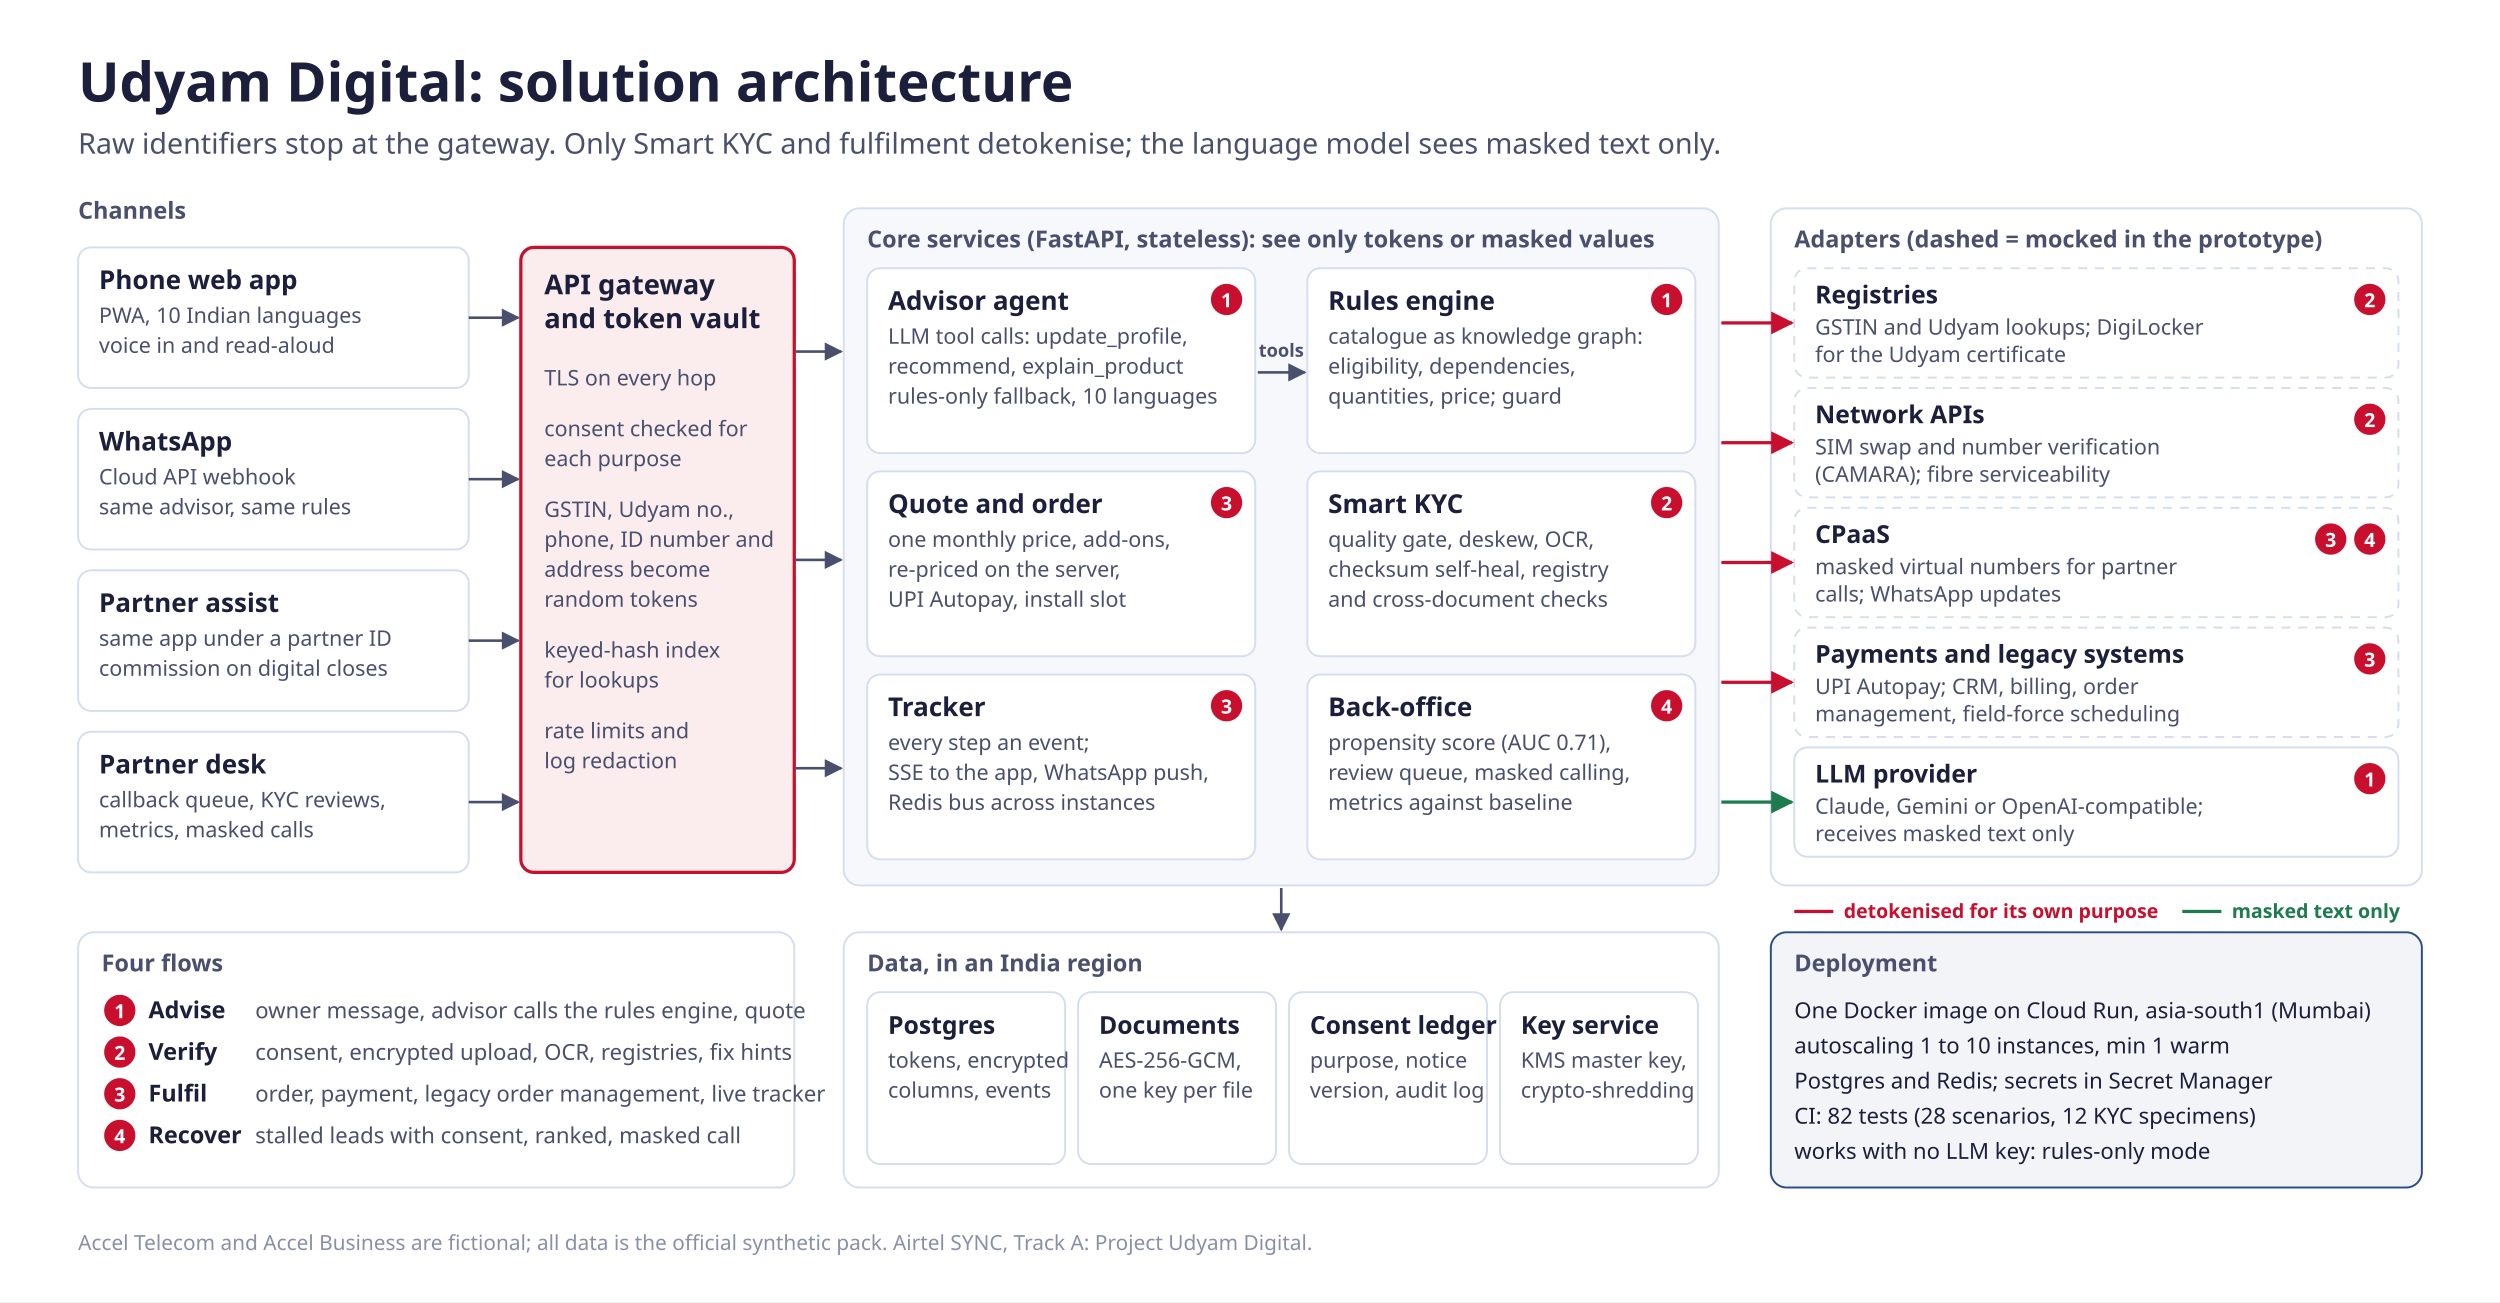
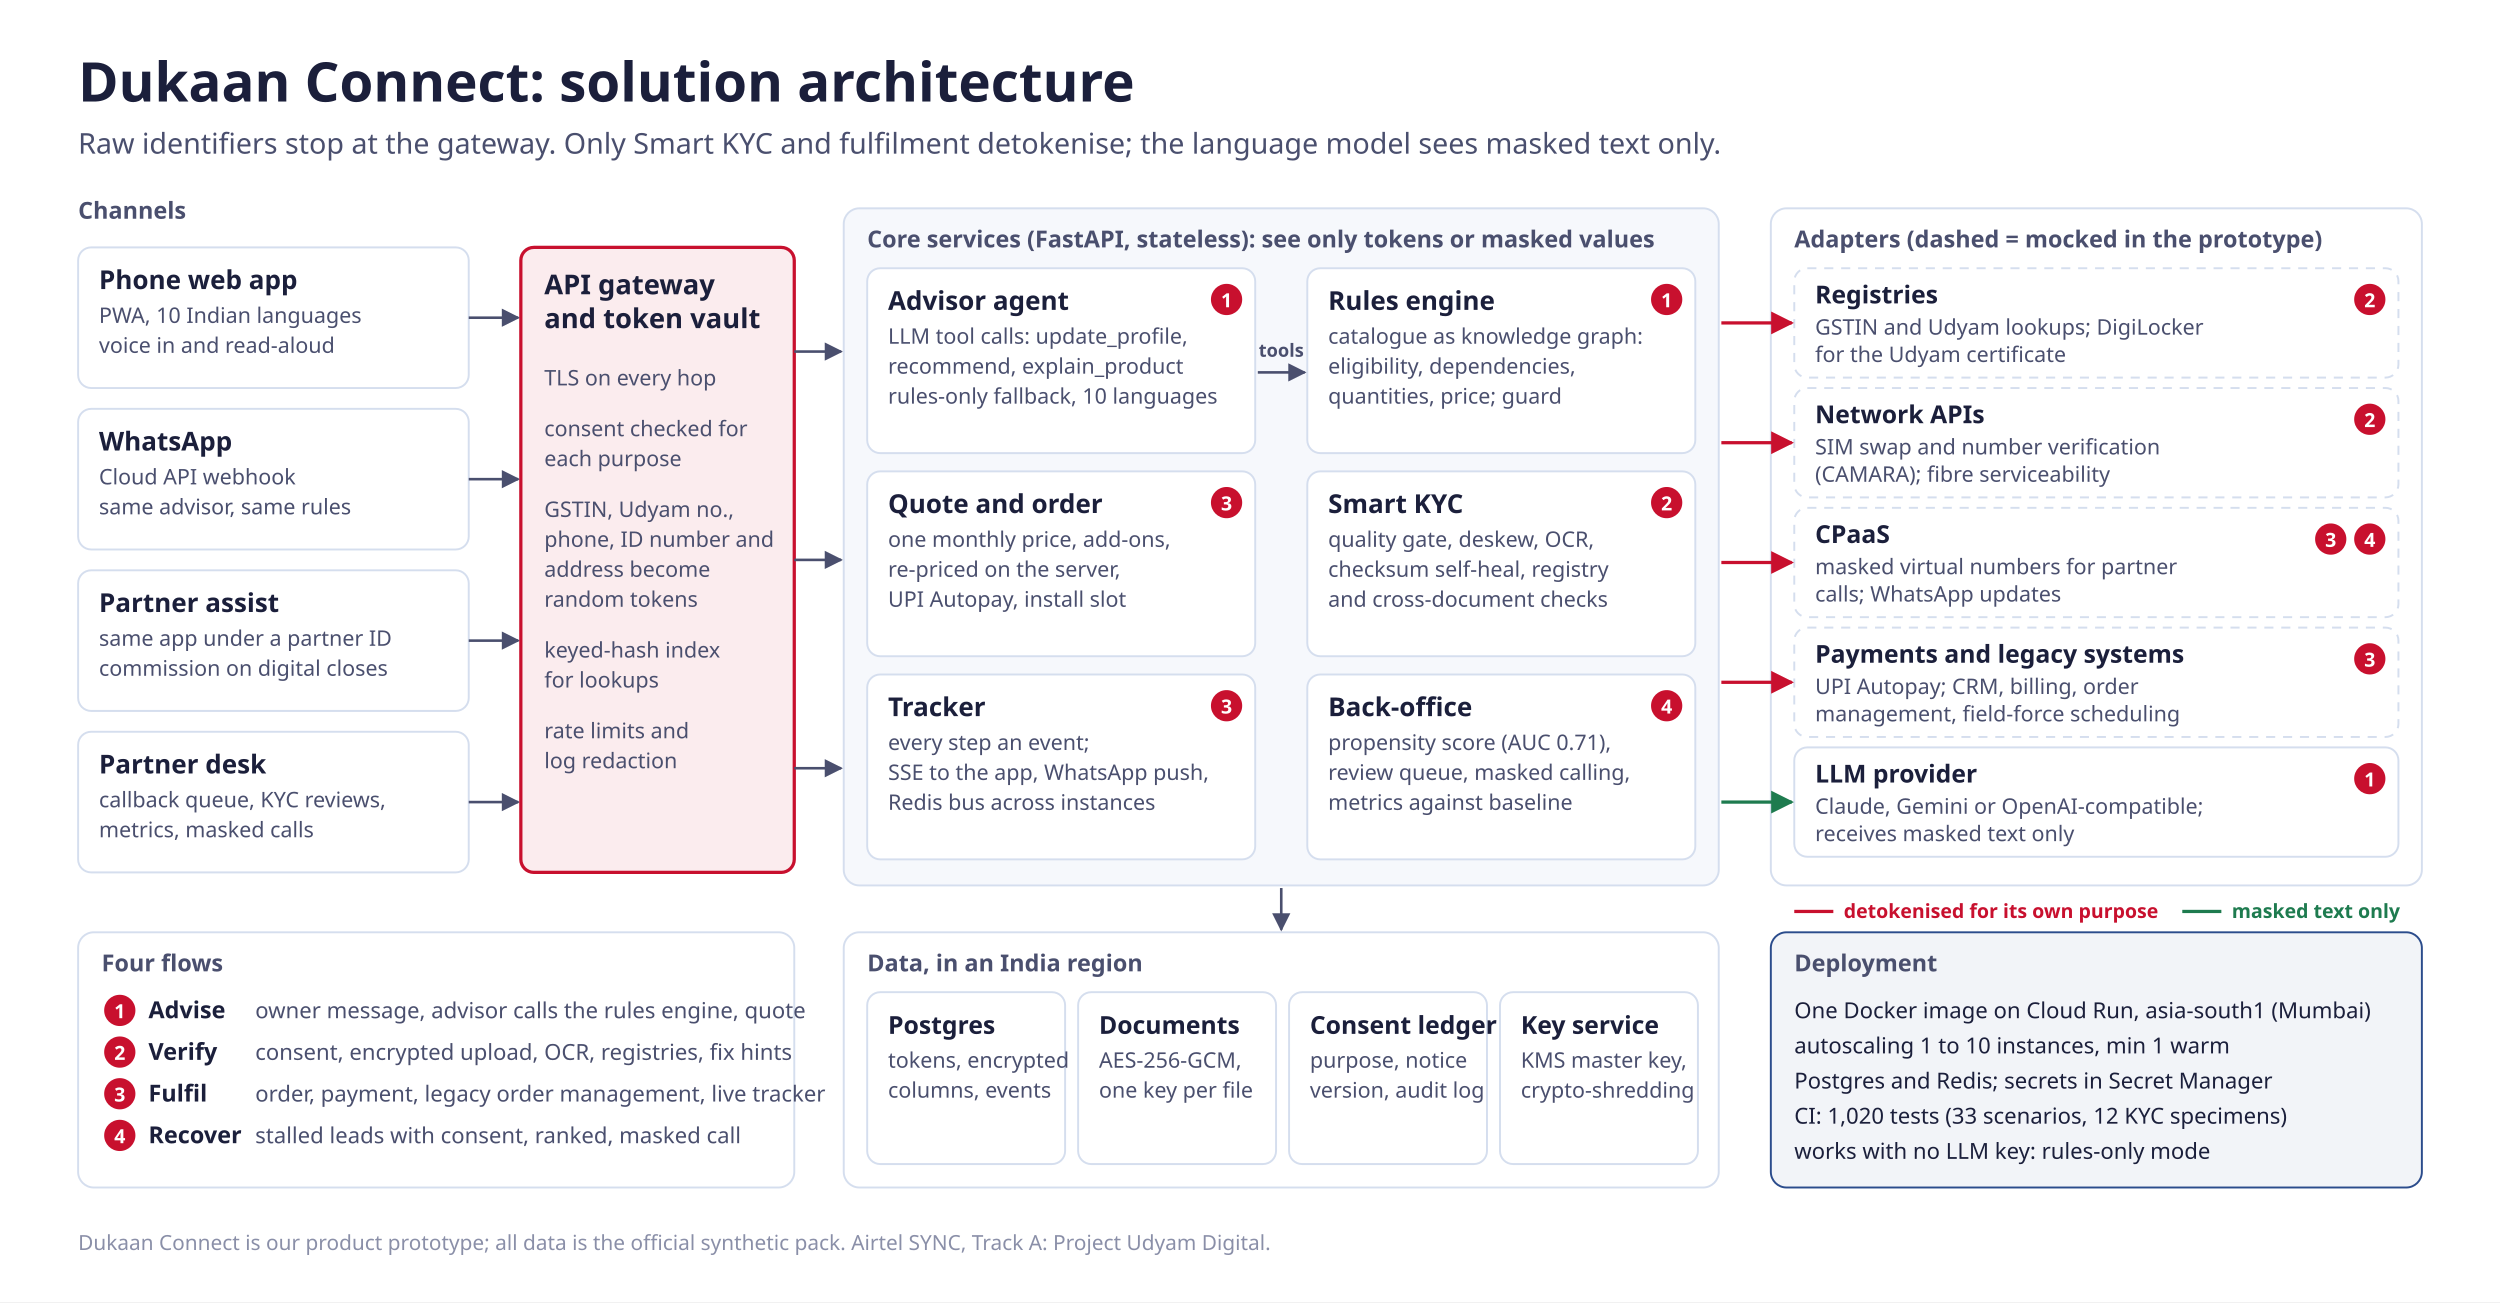
<svg xmlns="http://www.w3.org/2000/svg" width="1920" height="1000" viewBox="0 0 1920 1000" font-family="&quot;Baloo 2&quot;, sans-serif">
  <defs>
    <marker id="a" viewBox="0 0 10 10" refX="9" refY="5" markerWidth="7" markerHeight="7" orient="auto-start-reverse">
      <path d="M0 0L10 5L0 10z" fill="#4A4F6E" />
    </marker>
    <marker id="r" viewBox="0 0 10 10" refX="9" refY="5" markerWidth="7" markerHeight="7" orient="auto-start-reverse">
      <path d="M0 0L10 5L0 10z" fill="#C8102E" />
    </marker>
    <marker id="g" viewBox="0 0 10 10" refX="9" refY="5" markerWidth="7" markerHeight="7" orient="auto-start-reverse">
      <path d="M0 0L10 5L0 10z" fill="#1E7B4F" />
    </marker>
  </defs>
  <rect width="1920" height="1000" fill="#fff" />
-   <text x="60" y="78" font-size="42" font-weight="800" fill="#1B1F3B" text-anchor="start">Udyam Digital: solution architecture</text>
+   <text x="60" y="78" font-size="42" font-weight="800" fill="#1B1F3B" text-anchor="start">Dukaan Connect: solution architecture</text>
  <text x="60" y="118" font-size="22" font-weight="400" fill="#4A4F6E" text-anchor="start">Raw identifiers stop at the gateway. Only Smart KYC and fulfilment detokenise; the language model sees masked text only.</text>
  <text x="60" y="168" font-size="18" font-weight="700" fill="#4A4F6E" text-anchor="start">Channels</text>
  <rect x="60" y="190" width="300" height="108" rx="10" fill="#fff" stroke="#D5DEEE" stroke-width="1.5" />
  <text x="76" y="222" font-size="20" font-weight="700" fill="#1B1F3B" text-anchor="start">Phone web app</text>
  <text x="76" y="248" font-size="16.5" font-weight="400" fill="#4A4F6E" text-anchor="start">PWA, 10 Indian languages</text>
  <text x="76" y="271" font-size="16.5" font-weight="400" fill="#4A4F6E" text-anchor="start">voice in and read-aloud</text>
  <line x1="360" y1="244" x2="398" y2="244" stroke="#4A4F6E" stroke-width="2" marker-end="url(#a)" />
  <rect x="60" y="314" width="300" height="108" rx="10" fill="#fff" stroke="#D5DEEE" stroke-width="1.5" />
  <text x="76" y="346" font-size="20" font-weight="700" fill="#1B1F3B" text-anchor="start">WhatsApp</text>
  <text x="76" y="372" font-size="16.5" font-weight="400" fill="#4A4F6E" text-anchor="start">Cloud API webhook</text>
  <text x="76" y="395" font-size="16.5" font-weight="400" fill="#4A4F6E" text-anchor="start">same advisor, same rules</text>
  <line x1="360" y1="368" x2="398" y2="368" stroke="#4A4F6E" stroke-width="2" marker-end="url(#a)" />
  <rect x="60" y="438" width="300" height="108" rx="10" fill="#fff" stroke="#D5DEEE" stroke-width="1.5" />
  <text x="76" y="470" font-size="20" font-weight="700" fill="#1B1F3B" text-anchor="start">Partner assist</text>
  <text x="76" y="496" font-size="16.5" font-weight="400" fill="#4A4F6E" text-anchor="start">same app under a partner ID</text>
  <text x="76" y="519" font-size="16.5" font-weight="400" fill="#4A4F6E" text-anchor="start">commission on digital closes</text>
  <line x1="360" y1="492" x2="398" y2="492" stroke="#4A4F6E" stroke-width="2" marker-end="url(#a)" />
  <rect x="60" y="562" width="300" height="108" rx="10" fill="#fff" stroke="#D5DEEE" stroke-width="1.5" />
  <text x="76" y="594" font-size="20" font-weight="700" fill="#1B1F3B" text-anchor="start">Partner desk</text>
  <text x="76" y="620" font-size="16.5" font-weight="400" fill="#4A4F6E" text-anchor="start">callback queue, KYC reviews,</text>
  <text x="76" y="643" font-size="16.5" font-weight="400" fill="#4A4F6E" text-anchor="start">metrics, masked calls</text>
  <line x1="360" y1="616" x2="398" y2="616" stroke="#4A4F6E" stroke-width="2" marker-end="url(#a)" />
  <rect x="400" y="190" width="210" height="480" rx="10" fill="#C8102E" fill-opacity="0.08" stroke="#C8102E" stroke-width="2.5" />
  <text x="418" y="226" font-size="21" font-weight="800" fill="#1B1F3B" text-anchor="start">API gateway</text>
  <text x="418" y="252" font-size="21" font-weight="800" fill="#1B1F3B" text-anchor="start">and token vault</text>
  <text x="418" y="296" font-size="16.5" font-weight="400" fill="#4A4F6E" text-anchor="start">TLS on every hop</text>
  <text x="418" y="335" font-size="16.5" font-weight="400" fill="#4A4F6E" text-anchor="start">consent checked for</text>
  <text x="418" y="358" font-size="16.5" font-weight="400" fill="#4A4F6E" text-anchor="start">each purpose</text>
  <text x="418" y="397" font-size="16.5" font-weight="400" fill="#4A4F6E" text-anchor="start">GSTIN, Udyam no.,</text>
  <text x="418" y="420" font-size="16.5" font-weight="400" fill="#4A4F6E" text-anchor="start">phone, ID number and</text>
  <text x="418" y="443" font-size="16.5" font-weight="400" fill="#4A4F6E" text-anchor="start">address become</text>
  <text x="418" y="466" font-size="16.5" font-weight="400" fill="#4A4F6E" text-anchor="start">random tokens</text>
  <text x="418" y="505" font-size="16.5" font-weight="400" fill="#4A4F6E" text-anchor="start">keyed-hash index</text>
  <text x="418" y="528" font-size="16.5" font-weight="400" fill="#4A4F6E" text-anchor="start">for lookups</text>
  <text x="418" y="567" font-size="16.5" font-weight="400" fill="#4A4F6E" text-anchor="start">rate limits and</text>
  <text x="418" y="590" font-size="16.5" font-weight="400" fill="#4A4F6E" text-anchor="start">log redaction</text>
  <line x1="610" y1="270" x2="646" y2="270" stroke="#4A4F6E" stroke-width="2" marker-end="url(#a)" />
  <line x1="610" y1="430" x2="646" y2="430" stroke="#4A4F6E" stroke-width="2" marker-end="url(#a)" />
  <line x1="610" y1="590" x2="646" y2="590" stroke="#4A4F6E" stroke-width="2" marker-end="url(#a)" />
  <rect x="648" y="160" width="672" height="520" rx="12" fill="#F6F8FC" stroke="#D5DEEE" stroke-width="1.5" />
  <text x="666" y="190" font-size="18" font-weight="700" fill="#4A4F6E" text-anchor="start">Core services (FastAPI, stateless): see only tokens or masked values</text>
  <rect x="666" y="206" width="298" height="142" rx="10" fill="#fff" stroke="#D5DEEE" stroke-width="1.5" />
  <text x="682" y="238" font-size="20" font-weight="700" fill="#1B1F3B" text-anchor="start">Advisor agent</text>
  <text x="682" y="264" font-size="16.5" font-weight="400" fill="#4A4F6E" text-anchor="start">LLM tool calls: update_profile,</text>
  <text x="682" y="287" font-size="16.5" font-weight="400" fill="#4A4F6E" text-anchor="start">recommend, explain_product</text>
  <text x="682" y="310" font-size="16.5" font-weight="400" fill="#4A4F6E" text-anchor="start">rules-only fallback, 10 languages</text>
  <circle cx="942" cy="230" r="12" fill="#C8102E" />
  <text x="942" y="236" font-size="15" font-weight="700" fill="#fff" text-anchor="middle">1</text>
  <rect x="1004" y="206" width="298" height="142" rx="10" fill="#fff" stroke="#D5DEEE" stroke-width="1.5" />
  <text x="1020" y="238" font-size="20" font-weight="700" fill="#1B1F3B" text-anchor="start">Rules engine</text>
  <text x="1020" y="264" font-size="16.5" font-weight="400" fill="#4A4F6E" text-anchor="start">catalogue as knowledge graph:</text>
  <text x="1020" y="287" font-size="16.5" font-weight="400" fill="#4A4F6E" text-anchor="start">eligibility, dependencies,</text>
  <text x="1020" y="310" font-size="16.5" font-weight="400" fill="#4A4F6E" text-anchor="start">quantities, price; guard</text>
  <circle cx="1280" cy="230" r="12" fill="#C8102E" />
  <text x="1280" y="236" font-size="15" font-weight="700" fill="#fff" text-anchor="middle">1</text>
  <rect x="666" y="362" width="298" height="142" rx="10" fill="#fff" stroke="#D5DEEE" stroke-width="1.5" />
  <text x="682" y="394" font-size="20" font-weight="700" fill="#1B1F3B" text-anchor="start">Quote and order</text>
  <text x="682" y="420" font-size="16.5" font-weight="400" fill="#4A4F6E" text-anchor="start">one monthly price, add-ons,</text>
  <text x="682" y="443" font-size="16.5" font-weight="400" fill="#4A4F6E" text-anchor="start">re-priced on the server,</text>
  <text x="682" y="466" font-size="16.5" font-weight="400" fill="#4A4F6E" text-anchor="start">UPI Autopay, install slot</text>
  <circle cx="942" cy="386" r="12" fill="#C8102E" />
  <text x="942" y="392" font-size="15" font-weight="700" fill="#fff" text-anchor="middle">3</text>
  <rect x="1004" y="362" width="298" height="142" rx="10" fill="#fff" stroke="#D5DEEE" stroke-width="1.5" />
  <text x="1020" y="394" font-size="20" font-weight="700" fill="#1B1F3B" text-anchor="start">Smart KYC</text>
  <text x="1020" y="420" font-size="16.5" font-weight="400" fill="#4A4F6E" text-anchor="start">quality gate, deskew, OCR,</text>
  <text x="1020" y="443" font-size="16.5" font-weight="400" fill="#4A4F6E" text-anchor="start">checksum self-heal, registry</text>
  <text x="1020" y="466" font-size="16.5" font-weight="400" fill="#4A4F6E" text-anchor="start">and cross-document checks</text>
  <circle cx="1280" cy="386" r="12" fill="#C8102E" />
  <text x="1280" y="392" font-size="15" font-weight="700" fill="#fff" text-anchor="middle">2</text>
  <rect x="666" y="518" width="298" height="142" rx="10" fill="#fff" stroke="#D5DEEE" stroke-width="1.5" />
  <text x="682" y="550" font-size="20" font-weight="700" fill="#1B1F3B" text-anchor="start">Tracker</text>
  <text x="682" y="576" font-size="16.5" font-weight="400" fill="#4A4F6E" text-anchor="start">every step an event;</text>
  <text x="682" y="599" font-size="16.5" font-weight="400" fill="#4A4F6E" text-anchor="start">SSE to the app, WhatsApp push,</text>
  <text x="682" y="622" font-size="16.5" font-weight="400" fill="#4A4F6E" text-anchor="start">Redis bus across instances</text>
  <circle cx="942" cy="542" r="12" fill="#C8102E" />
  <text x="942" y="548" font-size="15" font-weight="700" fill="#fff" text-anchor="middle">3</text>
  <rect x="1004" y="518" width="298" height="142" rx="10" fill="#fff" stroke="#D5DEEE" stroke-width="1.5" />
  <text x="1020" y="550" font-size="20" font-weight="700" fill="#1B1F3B" text-anchor="start">Back-office</text>
  <text x="1020" y="576" font-size="16.5" font-weight="400" fill="#4A4F6E" text-anchor="start">propensity score (AUC 0.71),</text>
  <text x="1020" y="599" font-size="16.5" font-weight="400" fill="#4A4F6E" text-anchor="start">review queue, masked calling,</text>
  <text x="1020" y="622" font-size="16.5" font-weight="400" fill="#4A4F6E" text-anchor="start">metrics against baseline</text>
  <circle cx="1280" cy="542" r="12" fill="#C8102E" />
  <text x="1280" y="548" font-size="15" font-weight="700" fill="#fff" text-anchor="middle">4</text>
  <line x1="966" y1="286" x2="1002" y2="286" stroke="#4A4F6E" stroke-width="2" marker-end="url(#a)" />
  <text x="984" y="274" font-size="14" font-weight="600" fill="#4A4F6E" text-anchor="middle">tools</text>
  <rect x="1360" y="160" width="500" height="520" rx="12" fill="#fff" stroke="#D5DEEE" stroke-width="1.5" />
  <text x="1378" y="190" font-size="18" font-weight="700" fill="#4A4F6E" text-anchor="start">Adapters (dashed = mocked in the prototype)</text>
  <rect x="1378" y="206" width="464" height="84" rx="10" fill="#fff" stroke="#D5DEEE" stroke-width="1.5" stroke-dasharray="7 6" />
  <text x="1394" y="233" font-size="19" font-weight="700" fill="#1B1F3B" text-anchor="start">Registries</text>
  <text x="1394" y="257" font-size="16.5" font-weight="400" fill="#4A4F6E" text-anchor="start">GSTIN and Udyam lookups; DigiLocker</text>
  <text x="1394" y="278" font-size="16.5" font-weight="400" fill="#4A4F6E" text-anchor="start">for the Udyam certificate</text>
  <circle cx="1820" cy="230" r="12" fill="#C8102E" />
  <text x="1820" y="236" font-size="15" font-weight="700" fill="#fff" text-anchor="middle">2</text>
  <line x1="1322" y1="248" x2="1376" y2="248" stroke="#C8102E" stroke-width="2.5" marker-end="url(#r)" />
  <rect x="1378" y="298" width="464" height="84" rx="10" fill="#fff" stroke="#D5DEEE" stroke-width="1.5" stroke-dasharray="7 6" />
  <text x="1394" y="325" font-size="19" font-weight="700" fill="#1B1F3B" text-anchor="start">Network APIs</text>
  <text x="1394" y="349" font-size="16.5" font-weight="400" fill="#4A4F6E" text-anchor="start">SIM swap and number verification</text>
  <text x="1394" y="370" font-size="16.5" font-weight="400" fill="#4A4F6E" text-anchor="start">(CAMARA); fibre serviceability</text>
  <circle cx="1820" cy="322" r="12" fill="#C8102E" />
  <text x="1820" y="328" font-size="15" font-weight="700" fill="#fff" text-anchor="middle">2</text>
  <line x1="1322" y1="340" x2="1376" y2="340" stroke="#C8102E" stroke-width="2.5" marker-end="url(#r)" />
  <rect x="1378" y="390" width="464" height="84" rx="10" fill="#fff" stroke="#D5DEEE" stroke-width="1.5" stroke-dasharray="7 6" />
  <text x="1394" y="417" font-size="19" font-weight="700" fill="#1B1F3B" text-anchor="start">CPaaS</text>
  <text x="1394" y="441" font-size="16.5" font-weight="400" fill="#4A4F6E" text-anchor="start">masked virtual numbers for partner</text>
  <text x="1394" y="462" font-size="16.5" font-weight="400" fill="#4A4F6E" text-anchor="start">calls; WhatsApp updates</text>
  <circle cx="1820" cy="414" r="12" fill="#C8102E" />
  <text x="1820" y="420" font-size="15" font-weight="700" fill="#fff" text-anchor="middle">4</text>
  <circle cx="1790" cy="414" r="12" fill="#C8102E" />
  <text x="1790" y="420" font-size="15" font-weight="700" fill="#fff" text-anchor="middle">3</text>
  <line x1="1322" y1="432" x2="1376" y2="432" stroke="#C8102E" stroke-width="2.5" marker-end="url(#r)" />
  <rect x="1378" y="482" width="464" height="84" rx="10" fill="#fff" stroke="#D5DEEE" stroke-width="1.5" stroke-dasharray="7 6" />
  <text x="1394" y="509" font-size="19" font-weight="700" fill="#1B1F3B" text-anchor="start">Payments and legacy systems</text>
  <text x="1394" y="533" font-size="16.5" font-weight="400" fill="#4A4F6E" text-anchor="start">UPI Autopay; CRM, billing, order</text>
  <text x="1394" y="554" font-size="16.5" font-weight="400" fill="#4A4F6E" text-anchor="start">management, field-force scheduling</text>
  <circle cx="1820" cy="506" r="12" fill="#C8102E" />
  <text x="1820" y="512" font-size="15" font-weight="700" fill="#fff" text-anchor="middle">3</text>
  <line x1="1322" y1="524" x2="1376" y2="524" stroke="#C8102E" stroke-width="2.5" marker-end="url(#r)" />
  <rect x="1378" y="574" width="464" height="84" rx="10" fill="#fff" stroke="#D5DEEE" stroke-width="1.5" />
  <text x="1394" y="601" font-size="19" font-weight="700" fill="#1B1F3B" text-anchor="start">LLM provider</text>
  <text x="1394" y="625" font-size="16.5" font-weight="400" fill="#4A4F6E" text-anchor="start">Claude, Gemini or OpenAI-compatible;</text>
  <text x="1394" y="646" font-size="16.5" font-weight="400" fill="#4A4F6E" text-anchor="start">receives masked text only</text>
  <circle cx="1820" cy="598" r="12" fill="#C8102E" />
  <text x="1820" y="604" font-size="15" font-weight="700" fill="#fff" text-anchor="middle">1</text>
  <line x1="1322" y1="616" x2="1376" y2="616" stroke="#1E7B4F" stroke-width="2.5" marker-end="url(#g)" />
  <line x1="1378" y1="700" x2="1408" y2="700" stroke="#C8102E" stroke-width="2.5" />
  <text x="1416" y="705" font-size="15" font-weight="600" fill="#C8102E" text-anchor="start">detokenised for its own purpose</text>
  <line x1="1676" y1="700" x2="1706" y2="700" stroke="#1E7B4F" stroke-width="2.5" />
  <text x="1714" y="705" font-size="15" font-weight="600" fill="#1E7B4F" text-anchor="start">masked text only</text>
  <rect x="648" y="716" width="672" height="196" rx="12" fill="#fff" stroke="#D5DEEE" stroke-width="1.5" />
  <text x="666" y="746" font-size="18" font-weight="700" fill="#4A4F6E" text-anchor="start">Data, in an India region</text>
  <line x1="984" y1="682" x2="984" y2="714" stroke="#4A4F6E" stroke-width="2" marker-end="url(#a)" />
  <rect x="666" y="762" width="152" height="132" rx="10" fill="#fff" stroke="#D5DEEE" stroke-width="1.5" />
  <text x="682" y="794" font-size="19" font-weight="700" fill="#1B1F3B" text-anchor="start">Postgres</text>
  <text x="682" y="820" font-size="16.5" font-weight="400" fill="#4A4F6E" text-anchor="start">tokens, encrypted</text>
  <text x="682" y="843" font-size="16.5" font-weight="400" fill="#4A4F6E" text-anchor="start">columns, events</text>
  <rect x="828" y="762" width="152" height="132" rx="10" fill="#fff" stroke="#D5DEEE" stroke-width="1.5" />
  <text x="844" y="794" font-size="19" font-weight="700" fill="#1B1F3B" text-anchor="start">Documents</text>
  <text x="844" y="820" font-size="16.5" font-weight="400" fill="#4A4F6E" text-anchor="start">AES-256-GCM,</text>
  <text x="844" y="843" font-size="16.5" font-weight="400" fill="#4A4F6E" text-anchor="start">one key per file</text>
  <rect x="990" y="762" width="152" height="132" rx="10" fill="#fff" stroke="#D5DEEE" stroke-width="1.5" />
  <text x="1006" y="794" font-size="19" font-weight="700" fill="#1B1F3B" text-anchor="start">Consent ledger</text>
  <text x="1006" y="820" font-size="16.5" font-weight="400" fill="#4A4F6E" text-anchor="start">purpose, notice</text>
  <text x="1006" y="843" font-size="16.5" font-weight="400" fill="#4A4F6E" text-anchor="start">version, audit log</text>
  <rect x="1152" y="762" width="152" height="132" rx="10" fill="#fff" stroke="#D5DEEE" stroke-width="1.5" />
  <text x="1168" y="794" font-size="19" font-weight="700" fill="#1B1F3B" text-anchor="start">Key service</text>
  <text x="1168" y="820" font-size="16.5" font-weight="400" fill="#4A4F6E" text-anchor="start">KMS master key,</text>
  <text x="1168" y="843" font-size="16.5" font-weight="400" fill="#4A4F6E" text-anchor="start">crypto-shredding</text>
  <rect x="60" y="716" width="550" height="196" rx="12" fill="#fff" stroke="#D5DEEE" stroke-width="1.5" />
  <text x="78" y="746" font-size="18" font-weight="700" fill="#4A4F6E" text-anchor="start">Four flows</text>
  <circle cx="92" cy="776" r="12" fill="#C8102E" />
  <text x="92" y="782" font-size="15" font-weight="700" fill="#fff" text-anchor="middle">1</text>
  <text x="114" y="782" font-size="18" font-weight="700" fill="#1B1F3B" text-anchor="start">Advise</text>
  <text x="196" y="782" font-size="17" font-weight="400" fill="#4A4F6E" text-anchor="start">owner message, advisor calls the rules engine, quote</text>
  <circle cx="92" cy="808" r="12" fill="#C8102E" />
  <text x="92" y="814" font-size="15" font-weight="700" fill="#fff" text-anchor="middle">2</text>
  <text x="114" y="814" font-size="18" font-weight="700" fill="#1B1F3B" text-anchor="start">Verify</text>
  <text x="196" y="814" font-size="17" font-weight="400" fill="#4A4F6E" text-anchor="start">consent, encrypted upload, OCR, registries, fix hints</text>
  <circle cx="92" cy="840" r="12" fill="#C8102E" />
  <text x="92" y="846" font-size="15" font-weight="700" fill="#fff" text-anchor="middle">3</text>
  <text x="114" y="846" font-size="18" font-weight="700" fill="#1B1F3B" text-anchor="start">Fulfil</text>
  <text x="196" y="846" font-size="17" font-weight="400" fill="#4A4F6E" text-anchor="start">order, payment, legacy order management, live tracker</text>
  <circle cx="92" cy="872" r="12" fill="#C8102E" />
  <text x="92" y="878" font-size="15" font-weight="700" fill="#fff" text-anchor="middle">4</text>
  <text x="114" y="878" font-size="18" font-weight="700" fill="#1B1F3B" text-anchor="start">Recover</text>
  <text x="196" y="878" font-size="17" font-weight="400" fill="#4A4F6E" text-anchor="start">stalled leads with consent, ranked, masked call</text>
  <rect x="1360" y="716" width="500" height="196" rx="12" fill="#2B4C8C" fill-opacity="0.06" stroke="#2B4C8C" stroke-width="1.5" />
  <text x="1378" y="746" font-size="18" font-weight="700" fill="#4A4F6E" text-anchor="start">Deployment</text>
  <text x="1378" y="782" font-size="17" font-weight="400" fill="#1B1F3B" text-anchor="start">One Docker image on Cloud Run, asia-south1 (Mumbai)</text>
  <text x="1378" y="809" font-size="17" font-weight="400" fill="#1B1F3B" text-anchor="start">autoscaling 1 to 10 instances, min 1 warm</text>
  <text x="1378" y="836" font-size="17" font-weight="400" fill="#1B1F3B" text-anchor="start">Postgres and Redis; secrets in Secret Manager</text>
-   <text x="1378" y="863" font-size="17" font-weight="400" fill="#1B1F3B" text-anchor="start">CI: 82 tests (28 scenarios, 12 KYC specimens)</text>
+   <text x="1378" y="863" font-size="17" font-weight="400" fill="#1B1F3B" text-anchor="start">CI: 1,020 tests (33 scenarios, 12 KYC specimens)</text>
  <text x="1378" y="890" font-size="17" font-weight="400" fill="#1B1F3B" text-anchor="start">works with no LLM key: rules-only mode</text>
-   <text x="60" y="960" font-size="16" font-weight="400" fill="#8A8FA8" text-anchor="start">Accel Telecom and Accel Business are fictional; all data is the official synthetic pack. Airtel SYNC, Track A: Project Udyam Digital.</text>
+   <text x="60" y="960" font-size="16" font-weight="400" fill="#8A8FA8" text-anchor="start">Dukaan Connect is our product prototype; all data is the official synthetic pack. Airtel SYNC, Track A: Project Udyam Digital.</text>
</svg>
